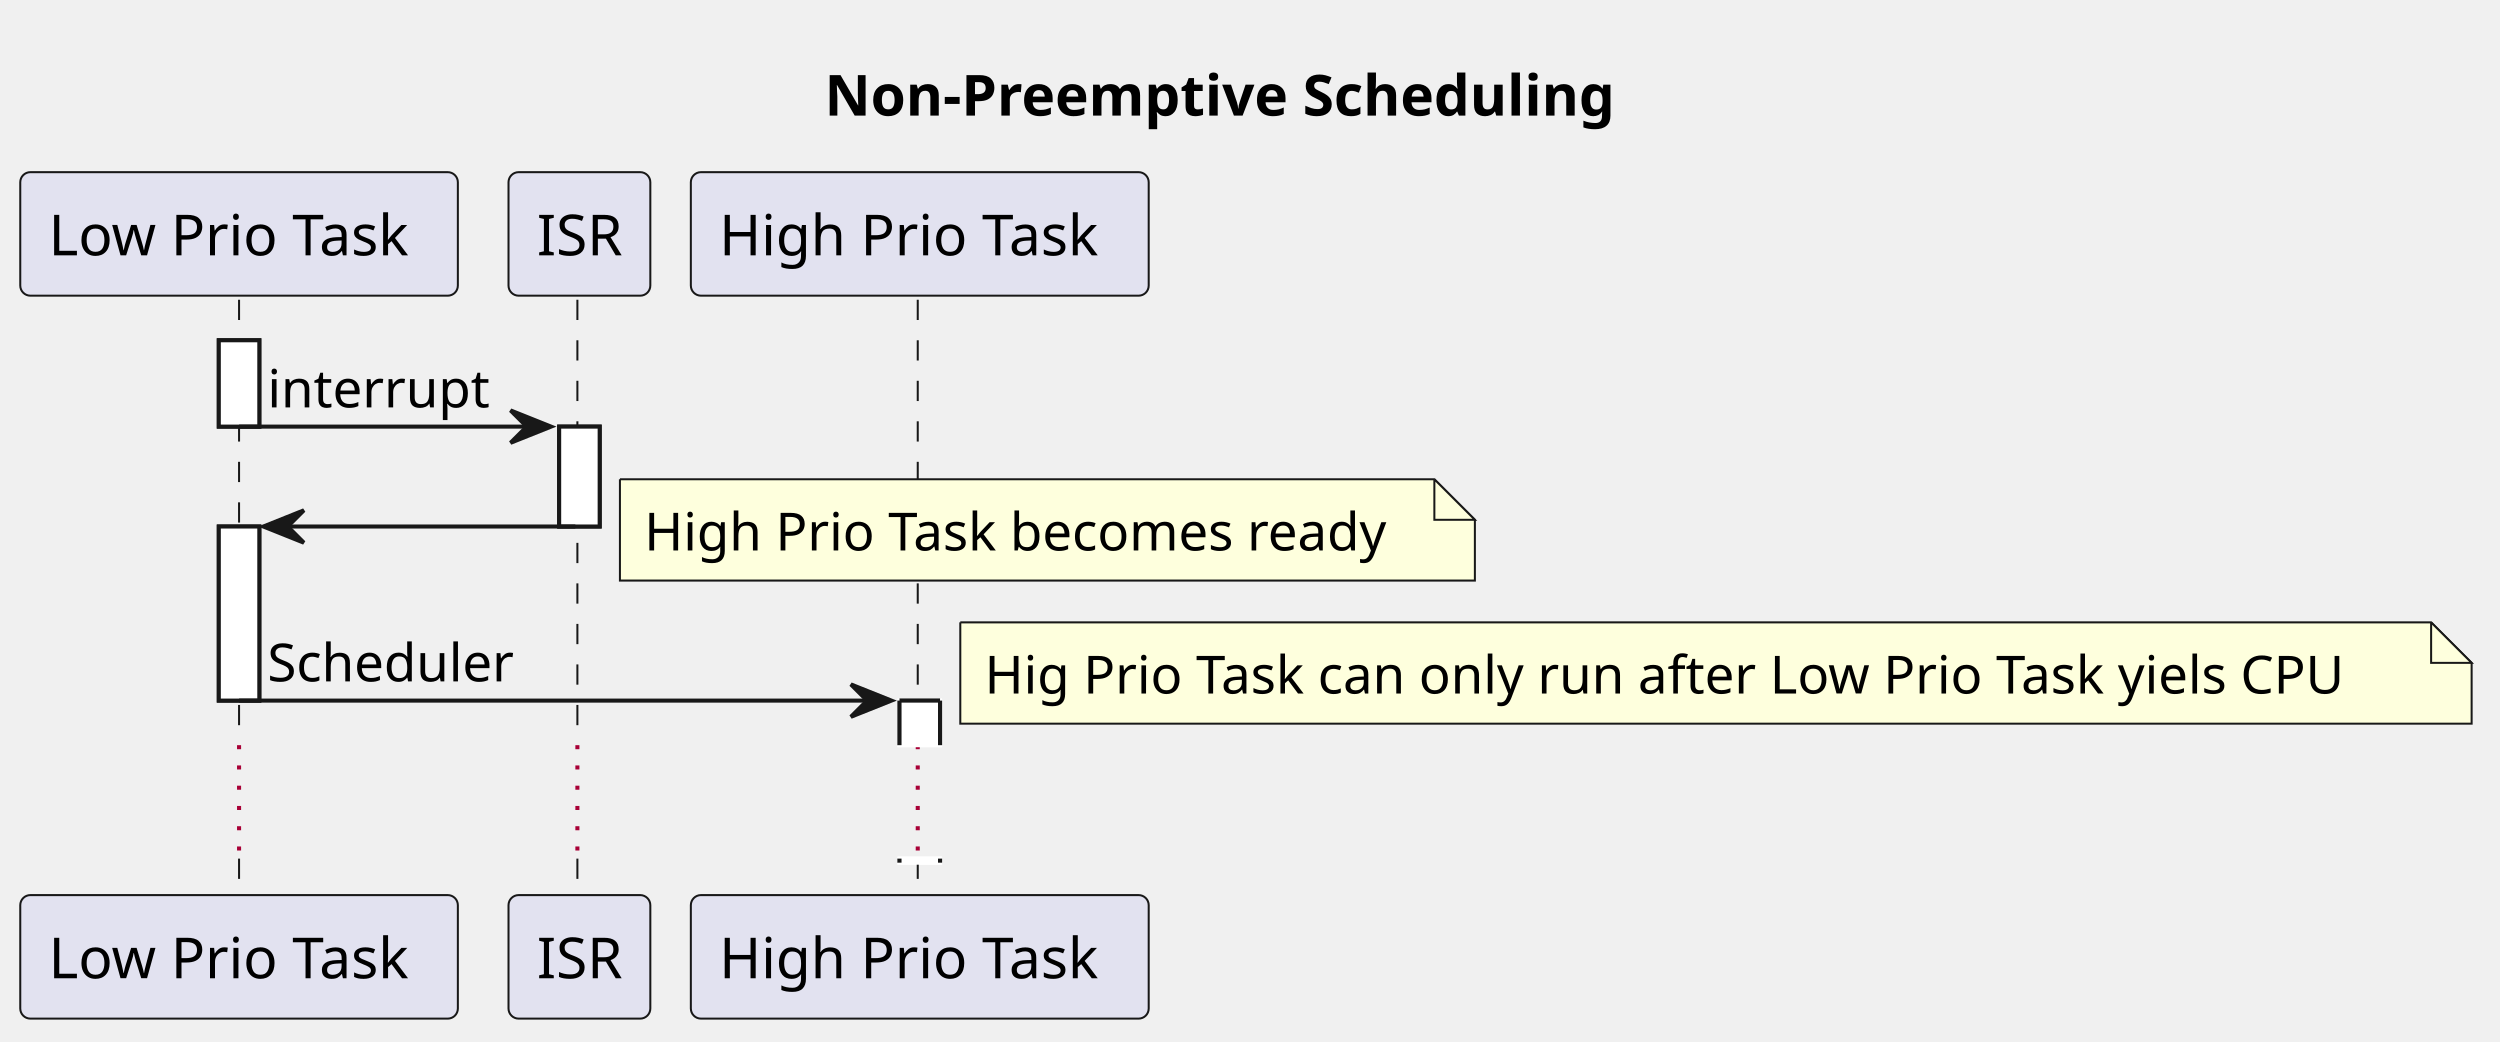
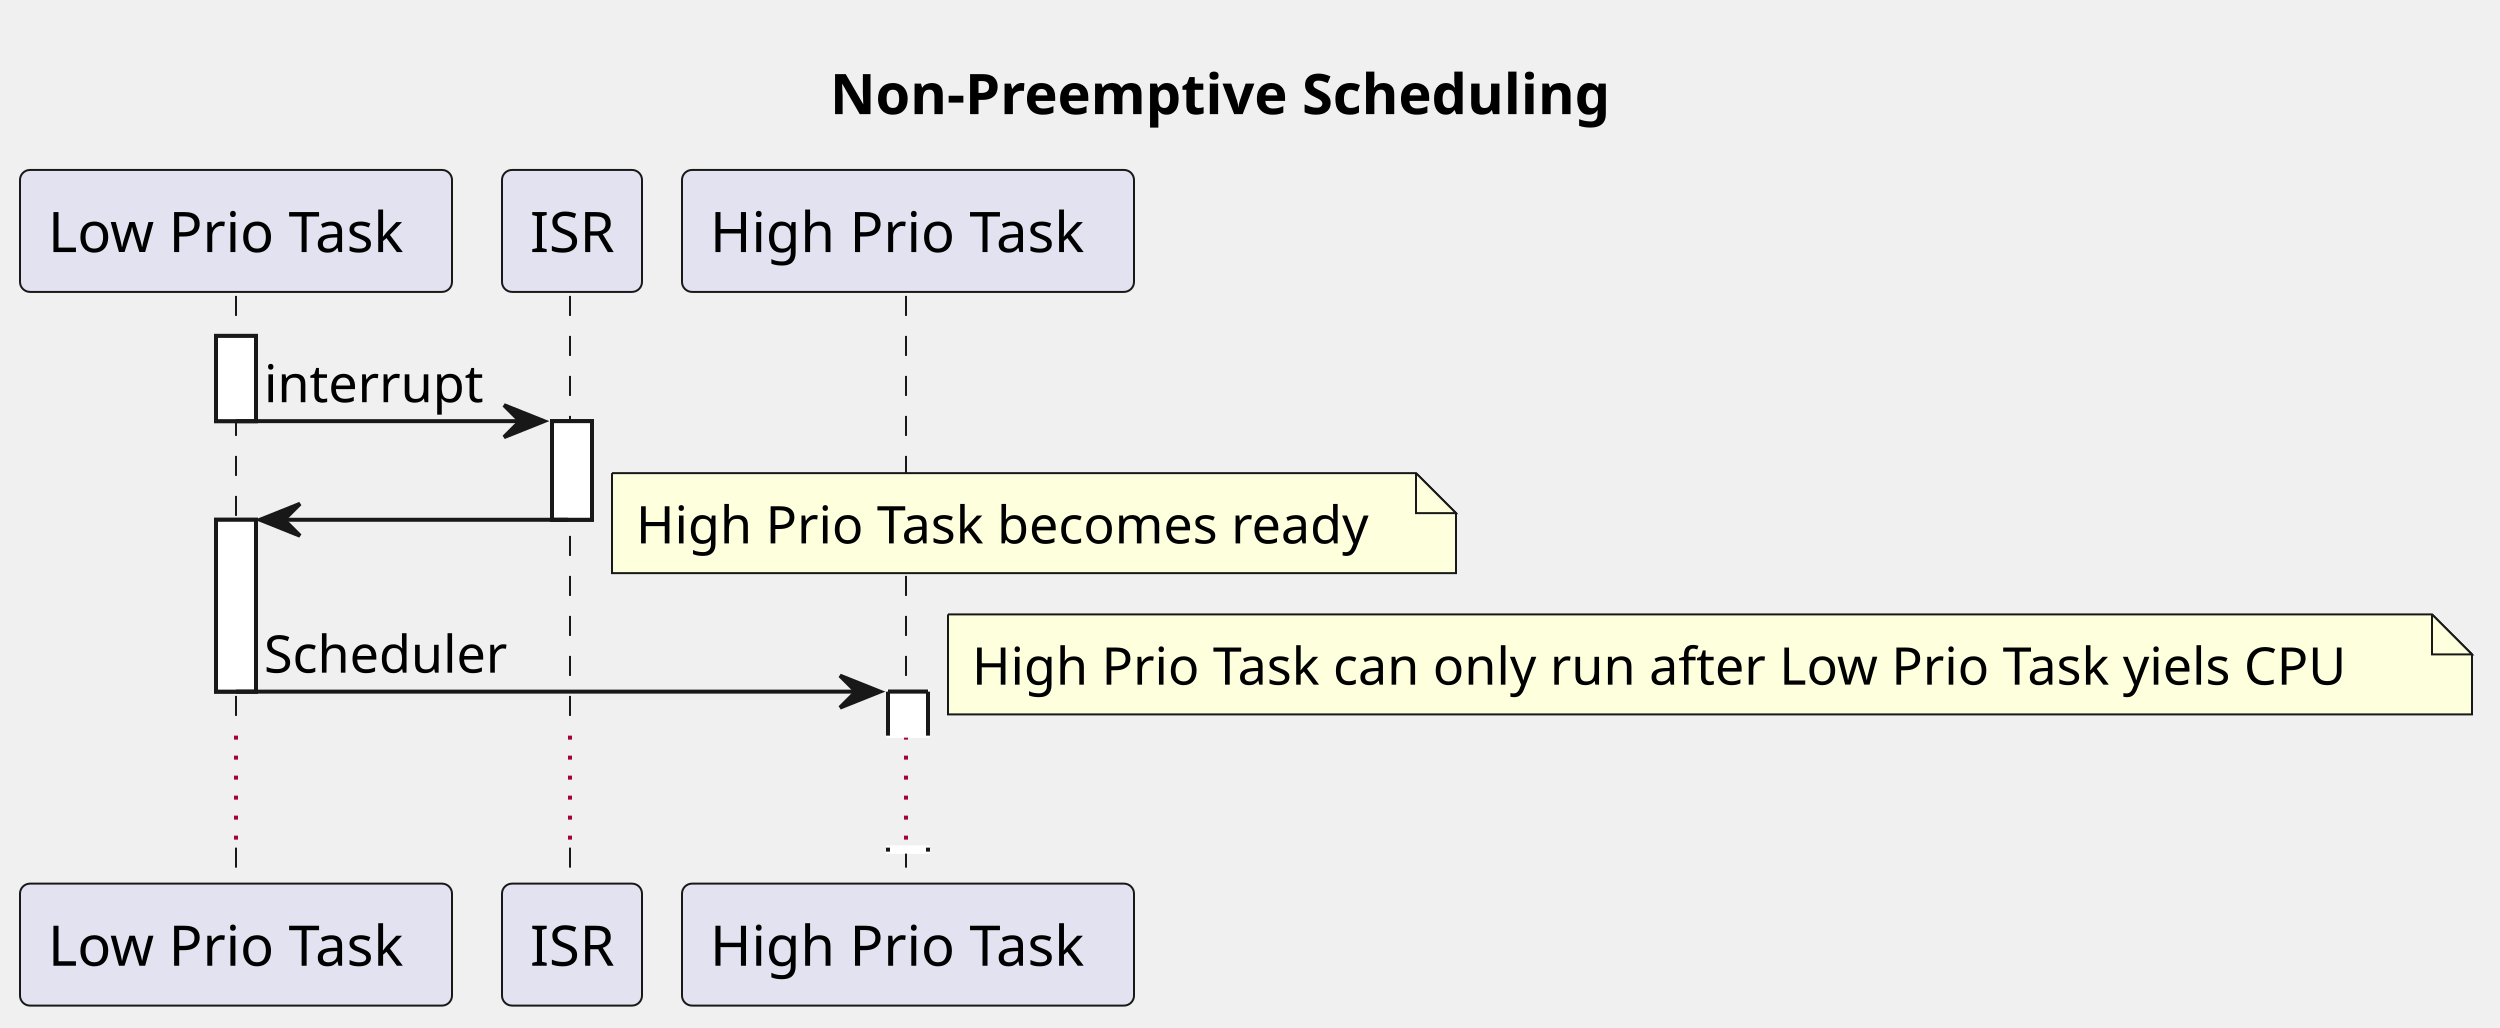
- <svg xmlns="http://www.w3.org/2000/svg" contentStyleType="text/css" height="257px" preserveAspectRatio="none" style="width:617px;height:257px;background:#FFFFFF;" version="1.1" viewBox="0 0 617 257" width="617px" zoomAndPan="magnify">
+ <svg xmlns="http://www.w3.org/2000/svg" contentStyleType="text/css" height="257px" preserveAspectRatio="none" style="width:625px;height:257px;background:#FFFFFF;" version="1.1" viewBox="0 0 625 257" width="625px" zoomAndPan="magnify">
  <defs />
  <g>
-     <rect height="26.488" style="stroke:#00000000;stroke-width:1.0;fill:none;" width="212" x="198.5" y="10" />
-     <text fill="#000000" font-family="sans-serif" font-size="14" font-weight="bold" lengthAdjust="spacing" textLength="202" x="203.5" y="28.535">Non-Preemptive Scheduling</text>
+     <rect height="26.488" style="stroke:#00000000;stroke-width:1.0;fill:none;" width="212" x="202.5" y="10" />
+     <text fill="#000000" font-family="sans-serif" font-size="14" font-weight="bold" lengthAdjust="spacing" textLength="202" x="207.5" y="28.535">Non-Preemptive Scheduling</text>
    <rect fill="#FFFFFF" height="21.311" style="stroke:#181818;stroke-width:1.0;" width="10" x="54" y="83.977" />
    <rect fill="#FFFFFF" height="42.966" style="stroke:#181818;stroke-width:1.0;" width="10" x="54" y="129.942" />
    <rect fill="#FFFFFF" height="24.655" style="stroke:#181818;stroke-width:1.0;" width="10" x="138" y="105.287" />
    <rect fill="#FFFFFF" height="11" style="stroke:#FFFFFF;stroke-width:1.0;" width="10" x="222" y="172.908" />
    <line style="stroke:#181818;stroke-width:1.0;" x1="222" x2="222" y1="172.908" y2="183.908" />
    <line style="stroke:#181818;stroke-width:1.0;" x1="232" x2="232" y1="172.908" y2="183.908" />
    <line style="stroke:#181818;stroke-width:1.0;" x1="222" x2="232" y1="172.908" y2="172.908" />
    <rect fill="#FFFFFF" height="1" style="stroke:#FFFFFF;stroke-width:1.0;" width="10" x="222" y="211.908" />
    <line style="stroke:#181818;stroke-width:1.0;" x1="222" x2="222" y1="211.908" y2="212.908" />
    <line style="stroke:#181818;stroke-width:1.0;" x1="232" x2="232" y1="211.908" y2="212.908" />
    <line style="stroke:#181818;stroke-width:0.5;stroke-dasharray:5.0,5.0;" x1="59" x2="59" y1="73.977" y2="183.908" />
    <line style="stroke:#A80036;stroke-width:1.0;stroke-dasharray:1.0,4.0;" x1="59" x2="59" y1="183.908" y2="211.908" />
    <line style="stroke:#181818;stroke-width:0.5;stroke-dasharray:5.0,5.0;" x1="59" x2="59" y1="211.908" y2="221.908" />
    <line style="stroke:#181818;stroke-width:0.5;stroke-dasharray:5.0,5.0;" x1="142.5" x2="142.5" y1="73.977" y2="183.908" />
    <line style="stroke:#A80036;stroke-width:1.0;stroke-dasharray:1.0,4.0;" x1="142.5" x2="142.5" y1="183.908" y2="211.908" />
    <line style="stroke:#181818;stroke-width:0.5;stroke-dasharray:5.0,5.0;" x1="142.5" x2="142.5" y1="211.908" y2="221.908" />
    <line style="stroke:#181818;stroke-width:0.5;stroke-dasharray:5.0,5.0;" x1="226.5" x2="226.5" y1="73.977" y2="183.908" />
    <line style="stroke:#A80036;stroke-width:1.0;stroke-dasharray:1.0,4.0;" x1="226.5" x2="226.5" y1="183.908" y2="211.908" />
    <line style="stroke:#181818;stroke-width:0.5;stroke-dasharray:5.0,5.0;" x1="226.5" x2="226.5" y1="211.908" y2="221.908" />
    <rect fill="#E2E2F0" height="30.488" rx="2.5" ry="2.5" style="stroke:#181818;stroke-width:0.5;" width="108" x="5" y="42.488" />
    <text fill="#000000" font-family="sans-serif" font-size="14" lengthAdjust="spacing" textLength="94" x="12" y="63.023">Low Prio Task</text>
    <rect fill="#E2E2F0" height="30.488" rx="2.5" ry="2.5" style="stroke:#181818;stroke-width:0.5;" width="108" x="5" y="220.908" />
    <text fill="#000000" font-family="sans-serif" font-size="14" lengthAdjust="spacing" textLength="94" x="12" y="241.443">Low Prio Task</text>
    <rect fill="#E2E2F0" height="30.488" rx="2.5" ry="2.5" style="stroke:#181818;stroke-width:0.5;" width="35" x="125.5" y="42.488" />
    <text fill="#000000" font-family="sans-serif" font-size="14" lengthAdjust="spacing" textLength="21" x="132.5" y="63.023">ISR</text>
    <rect fill="#E2E2F0" height="30.488" rx="2.5" ry="2.5" style="stroke:#181818;stroke-width:0.5;" width="35" x="125.5" y="220.908" />
    <text fill="#000000" font-family="sans-serif" font-size="14" lengthAdjust="spacing" textLength="21" x="132.5" y="241.443">ISR</text>
    <rect fill="#E2E2F0" height="30.488" rx="2.5" ry="2.5" style="stroke:#181818;stroke-width:0.5;" width="113" x="170.5" y="42.488" />
    <text fill="#000000" font-family="sans-serif" font-size="14" lengthAdjust="spacing" textLength="99" x="177.5" y="63.023">High Prio Task</text>
    <rect fill="#E2E2F0" height="30.488" rx="2.5" ry="2.5" style="stroke:#181818;stroke-width:0.5;" width="113" x="170.5" y="220.908" />
    <text fill="#000000" font-family="sans-serif" font-size="14" lengthAdjust="spacing" textLength="99" x="177.5" y="241.443">High Prio Task</text>
    <rect fill="#FFFFFF" height="21.311" style="stroke:#181818;stroke-width:1.0;" width="10" x="54" y="83.977" />
    <rect fill="#FFFFFF" height="42.966" style="stroke:#181818;stroke-width:1.0;" width="10" x="54" y="129.942" />
    <rect fill="#FFFFFF" height="24.655" style="stroke:#181818;stroke-width:1.0;" width="10" x="138" y="105.287" />
    <rect fill="#FFFFFF" height="11" style="stroke:#FFFFFF;stroke-width:1.0;" width="10" x="222" y="172.908" />
    <line style="stroke:#181818;stroke-width:1.0;" x1="222" x2="222" y1="172.908" y2="183.908" />
    <line style="stroke:#181818;stroke-width:1.0;" x1="232" x2="232" y1="172.908" y2="183.908" />
    <line style="stroke:#181818;stroke-width:1.0;" x1="222" x2="232" y1="172.908" y2="172.908" />
    <rect fill="#FFFFFF" height="1" style="stroke:#FFFFFF;stroke-width:1.0;" width="10" x="222" y="211.908" />
    <line style="stroke:#181818;stroke-width:1.0;" x1="222" x2="222" y1="211.908" y2="212.908" />
    <line style="stroke:#181818;stroke-width:1.0;" x1="232" x2="232" y1="211.908" y2="212.908" />
    <polygon fill="#181818" points="126,101.287,136,105.287,126,109.287,130,105.287" style="stroke:#181818;stroke-width:1.0;" />
    <line style="stroke:#181818;stroke-width:1.0;" x1="59" x2="132" y1="105.287" y2="105.287" />
    <text fill="#000000" font-family="sans-serif" font-size="13" lengthAdjust="spacing" textLength="55" x="66" y="100.545">interrupt</text>
    <polygon fill="#181818" points="75,125.942,65,129.942,75,133.942,71,129.942" style="stroke:#181818;stroke-width:1.0;" />
    <line style="stroke:#181818;stroke-width:1.0;" x1="69" x2="142" y1="129.942" y2="129.942" />
    <path d="M153,118.287 L153,143.287 L364,143.287 L364,128.287 L354,118.287 L153,118.287 " fill="#FEFFDD" style="stroke:#181818;stroke-width:0.5;" />
    <path d="M354,118.287 L354,128.287 L364,128.287 L354,118.287 " fill="#FEFFDD" style="stroke:#181818;stroke-width:0.5;" />
    <text fill="#000000" font-family="sans-serif" font-size="13" lengthAdjust="spacing" textLength="190" x="159" y="135.856">High Prio Task becomes ready</text>
    <polygon fill="#181818" points="210,168.908,220,172.908,210,176.908,214,172.908" style="stroke:#181818;stroke-width:1.0;" />
    <line style="stroke:#181818;stroke-width:1.0;" x1="59" x2="216" y1="172.908" y2="172.908" />
    <text fill="#000000" font-family="sans-serif" font-size="13" lengthAdjust="spacing" textLength="61" x="66" y="168.166">Scheduler</text>
-     <path d="M237,153.598 L237,178.598 L610,178.598 L610,163.598 L600,153.598 L237,153.598 " fill="#FEFFDD" style="stroke:#181818;stroke-width:0.5;" />
-     <path d="M600,153.598 L600,163.598 L610,163.598 L600,153.598 " fill="#FEFFDD" style="stroke:#181818;stroke-width:0.5;" />
-     <text fill="#000000" font-family="sans-serif" font-size="13" lengthAdjust="spacing" textLength="352" x="243" y="171.166">Hig Prio Task can only run after Low Prio Task yiels CPU</text>
+     <path d="M237,153.598 L237,178.598 L618,178.598 L618,163.598 L608,153.598 L237,153.598 " fill="#FEFFDD" style="stroke:#181818;stroke-width:0.5;" />
+     <path d="M608,153.598 L608,163.598 L618,163.598 L608,153.598 " fill="#FEFFDD" style="stroke:#181818;stroke-width:0.5;" />
+     <text fill="#000000" font-family="sans-serif" font-size="13" lengthAdjust="spacing" textLength="360" x="243" y="171.166">High Prio Task can only run after Low Prio Task yiels CPU</text>
  </g>
</svg>
